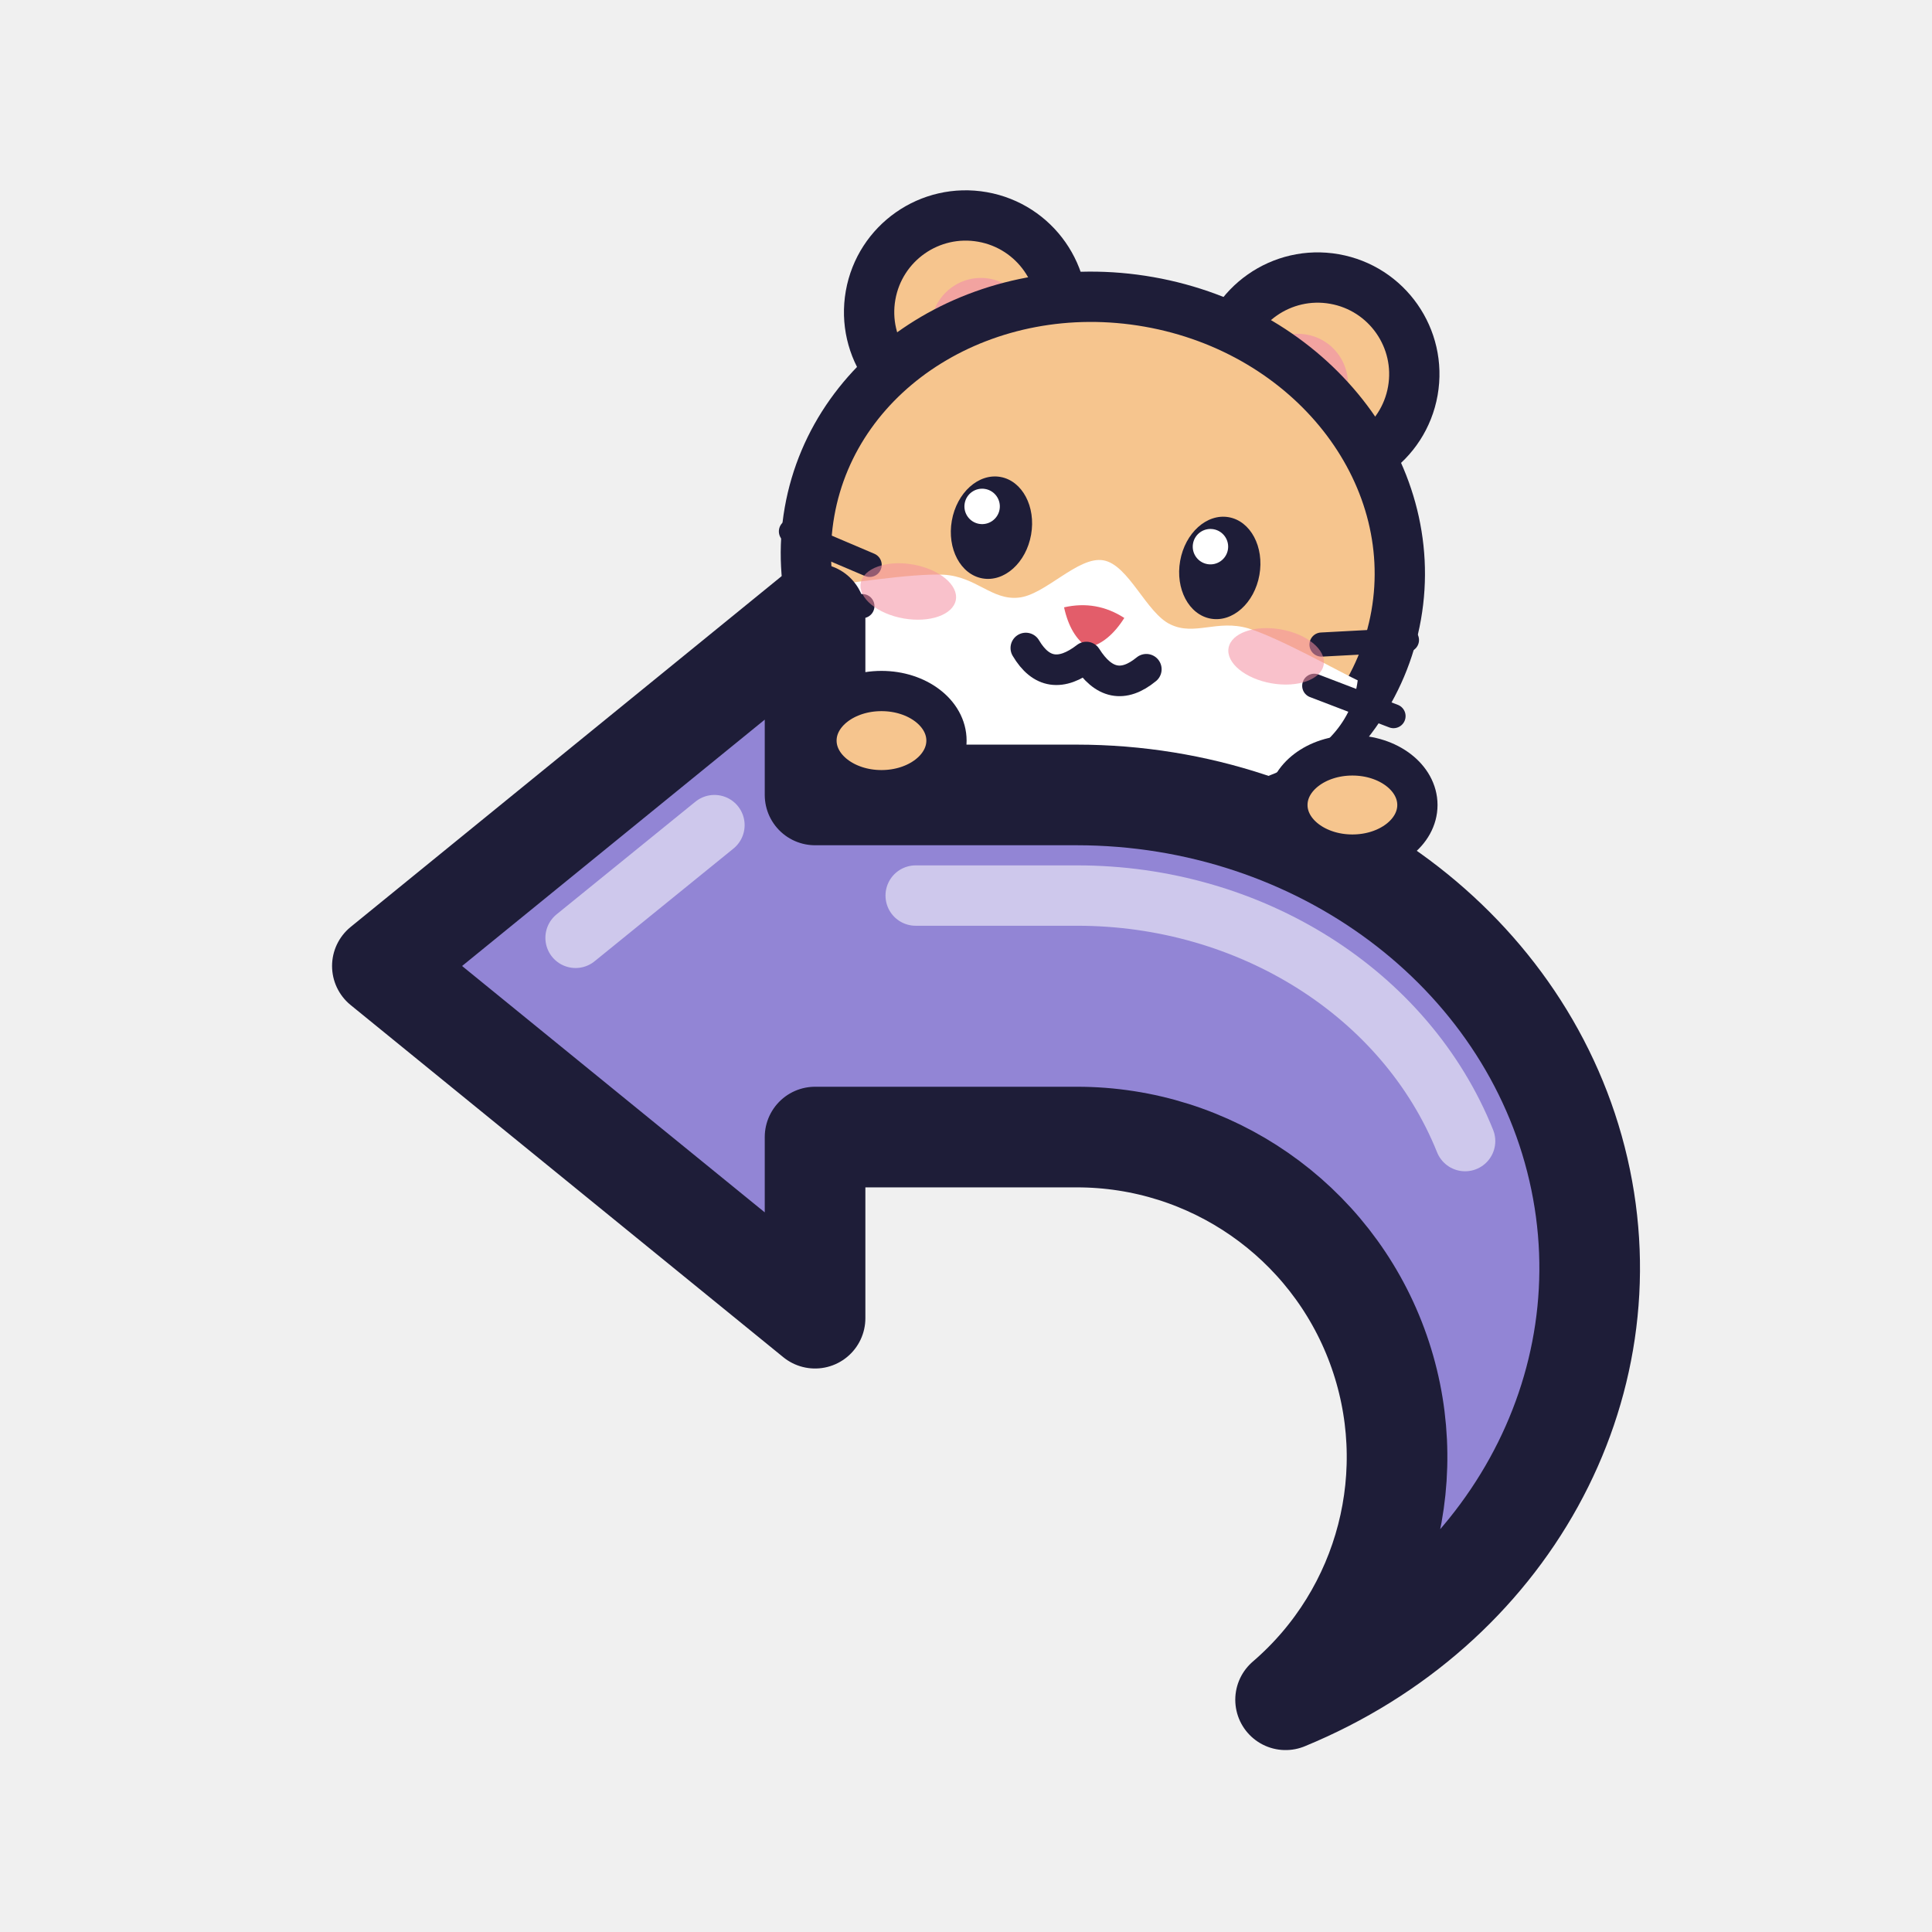
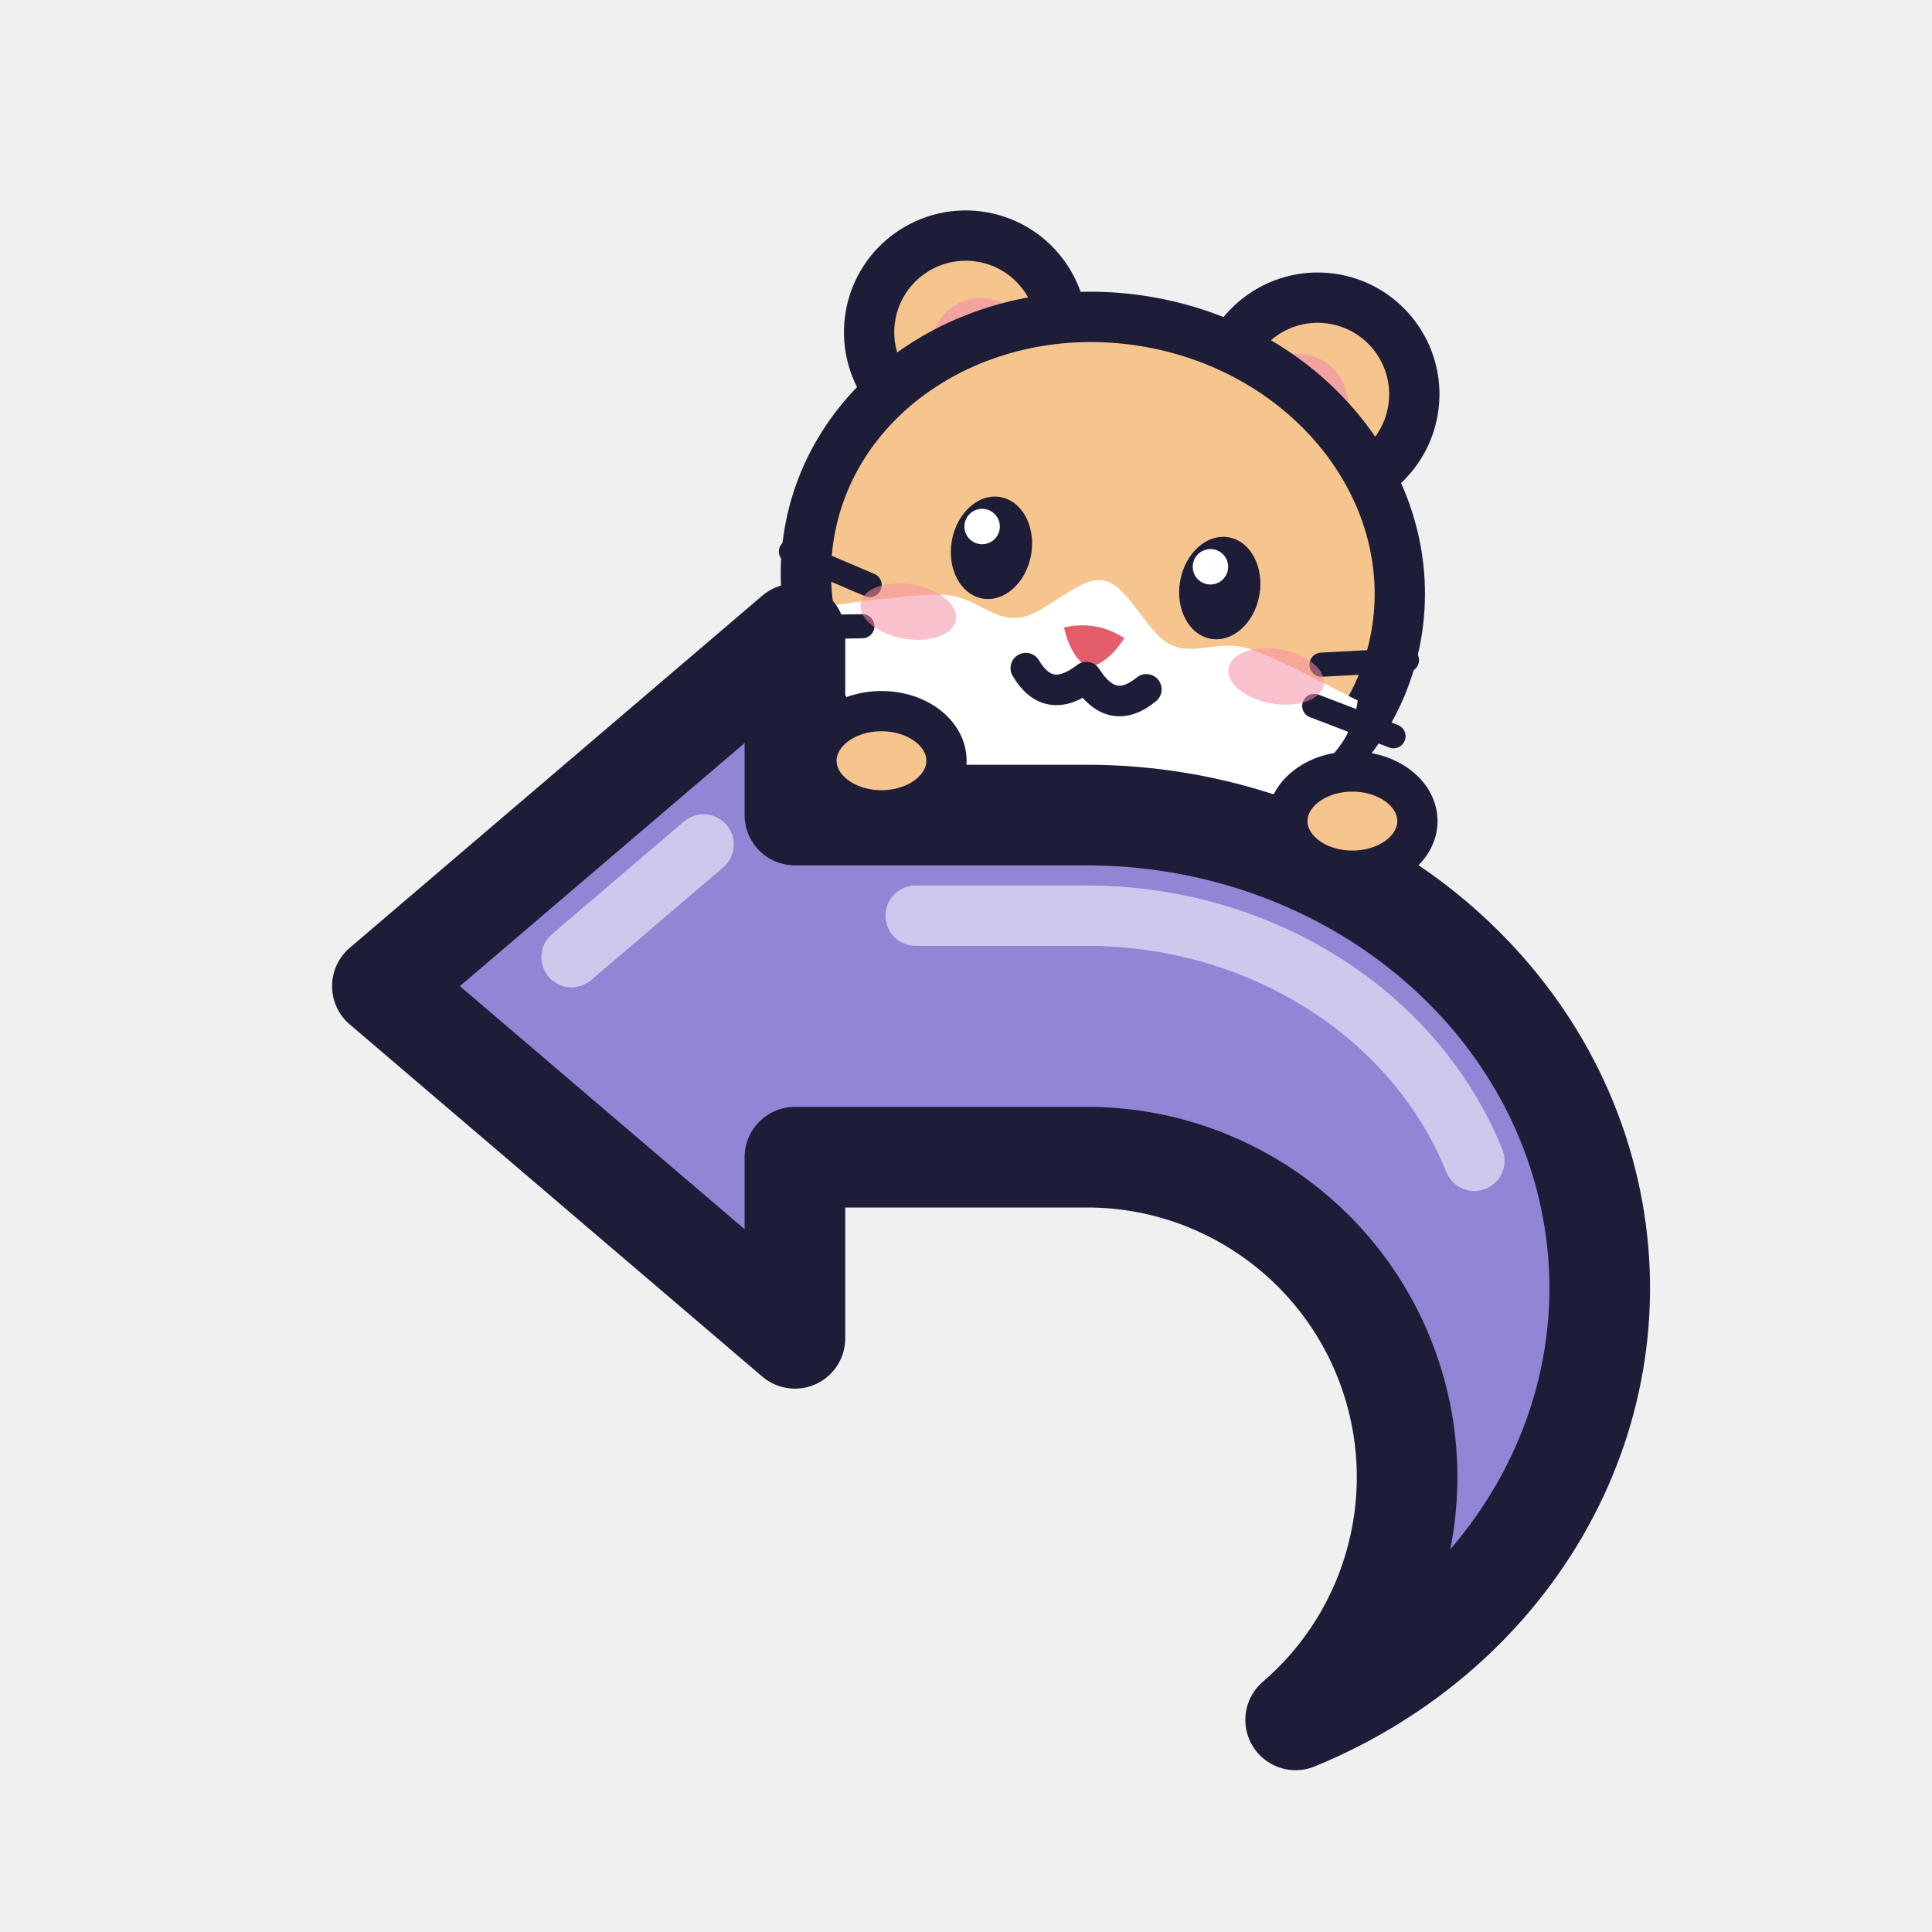
<svg xmlns="http://www.w3.org/2000/svg" width="48" height="48" viewBox="0 0 48 48">
  <g id="hamster">
-     <circle id="hm_ear0" cx="22.96" cy="8.44" r="2.4" fill="#F6C58E" stroke="#1E1D38" stroke-width="1.25" transform="rotate(10 27.4 14)" />
-     <circle id="hm_ear0_in" cx="23.4" cy="8.76" r="1.24" fill="#F2A3A0" transform="rotate(10 27.4 14)" />
-     <circle id="hm_ear1" cx="31.84" cy="8.44" r="2.4" fill="#F6C58E" stroke="#1E1D38" stroke-width="1.25" transform="rotate(10 27.4 14)" />
-     <circle id="hm_ear1_in" cx="31.4" cy="8.76" r="1.24" fill="#F2A3A0" transform="rotate(10 27.4 14)" />
-     <ellipse id="hm_head" cx="27.4" cy="14" rx="7.4" ry="6.6" fill="#F6C58E" stroke="#1E1D38" stroke-width="1.25" transform="rotate(10 27.4 14)" />
-     <path id="hm_muzzle" d="M20.66 15.76C21.14 15.63 22.76 15.06 23.56 14.96C24.36 14.87 24.84 15.38 25.48 15.2C26.12 15.03 26.76 13.92 27.4 13.92C28.04 13.92 28.68 15.03 29.32 15.2C29.96 15.38 30.44 14.87 31.24 14.96C32.04 15.06 33.66 15.63 34.14 15.76Q34.28 18.82 27.4 20.14Q20.52 18.82 20.66 15.76Z" fill="#FFFFFF" transform="rotate(10 27.4 14)" />
-     <ellipse id="hm_eye0" cx="24.52" cy="13.604" rx="1" ry="1.28" fill="#1E1D38" transform="rotate(10 27.4 14)" />
-     <circle id="hm_eye0_hl" cx="24.2" cy="13.124" r="0.44" fill="#FFFFFF" transform="rotate(10 27.4 14)" />
-     <ellipse id="hm_eye1" cx="30.28" cy="13.604" rx="1" ry="1.28" fill="#1E1D38" transform="rotate(10 27.4 14)" />
-     <circle id="hm_eye1_hl" cx="29.96" cy="13.124" r="0.44" fill="#FFFFFF" transform="rotate(10 27.4 14)" />
-     <path id="hm_nose" d="M26.64 15.24Q27.4 14.92 28.16 15.24Q27.88 15.92 27.4 16.12Q26.92 15.92 26.64 15.24Z" fill="#E35D6A" transform="rotate(10 27.4 14)" />
-     <path id="hm_mouth" d="M25.88 16.4Q26.6 17.24 27.4 16.36Q28.2 17.24 28.92 16.4" fill="none" stroke="#1E1D38" stroke-width="0.76" stroke-linecap="round" stroke-linejoin="round" transform="rotate(10 27.4 14)" />
-     <path id="hm_whisker_l0" d="M21.7 15.04L19.63 14.56" fill="none" stroke="#1E1D38" stroke-width="0.6" stroke-linecap="round" transform="rotate(10 27.4 14)" />
-     <path id="hm_whisker_r0" d="M33.1 15.04L35.17 14.56" fill="none" stroke="#1E1D38" stroke-width="0.6" stroke-linecap="round" transform="rotate(10 27.4 14)" />
-     <path id="hm_whisker_l1" d="M21.7 16.08L19.63 16.48" fill="none" stroke="#1E1D38" stroke-width="0.6" stroke-linecap="round" transform="rotate(10 27.4 14)" />
-     <path id="hm_whisker_r1" d="M33.1 16.08L35.17 16.48" fill="none" stroke="#1E1D38" stroke-width="0.6" stroke-linecap="round" transform="rotate(10 27.4 14)" />
-     <ellipse id="hm_blush0" cx="22.76" cy="15.524" rx="1.2" ry="0.68" fill="#F48FA0" fill-opacity="0.55" transform="rotate(10 27.4 14)" />
-     <ellipse id="hm_blush1" cx="32.04" cy="15.524" rx="1.2" ry="0.68" fill="#F48FA0" fill-opacity="0.55" transform="rotate(10 27.4 14)" />
+     <circle id="hm_ear0" cx="22.96" cy="8.94" r="2.4" fill="#F6C58E" stroke="#1E1D38" stroke-width="1.25" transform="rotate(10 27.4 14.5)" />
+     <circle id="hm_ear0_in" cx="23.4" cy="9.26" r="1.24" fill="#F2A3A0" transform="rotate(10 27.4 14.5)" />
+     <circle id="hm_ear1" cx="31.84" cy="8.94" r="2.4" fill="#F6C58E" stroke="#1E1D38" stroke-width="1.25" transform="rotate(10 27.4 14.5)" />
+     <circle id="hm_ear1_in" cx="31.4" cy="9.26" r="1.24" fill="#F2A3A0" transform="rotate(10 27.4 14.5)" />
+     <ellipse id="hm_head" cx="27.4" cy="14.5" rx="7.4" ry="6.6" fill="#F6C58E" stroke="#1E1D38" stroke-width="1.25" transform="rotate(10 27.4 14.5)" />
+     <path id="hm_muzzle" d="M20.66 16.26C21.14 16.13 22.76 15.56 23.56 15.46C24.36 15.37 24.84 15.88 25.48 15.7C26.12 15.53 26.76 14.42 27.4 14.42C28.04 14.42 28.68 15.53 29.32 15.7C29.96 15.88 30.44 15.37 31.24 15.46C32.04 15.56 33.66 16.13 34.14 16.26Q34.28 19.32 27.4 20.64Q20.52 19.32 20.66 16.26Z" fill="#FFFFFF" transform="rotate(10 27.4 14.5)" />
+     <ellipse id="hm_eye0" cx="24.52" cy="14.104" rx="1" ry="1.28" fill="#1E1D38" transform="rotate(10 27.4 14.5)" />
+     <circle id="hm_eye0_hl" cx="24.2" cy="13.624" r="0.44" fill="#FFFFFF" transform="rotate(10 27.4 14.5)" />
+     <ellipse id="hm_eye1" cx="30.28" cy="14.104" rx="1" ry="1.28" fill="#1E1D38" transform="rotate(10 27.4 14.5)" />
+     <circle id="hm_eye1_hl" cx="29.96" cy="13.624" r="0.44" fill="#FFFFFF" transform="rotate(10 27.4 14.5)" />
+     <path id="hm_nose" d="M26.64 15.74Q27.4 15.42 28.16 15.74Q27.88 16.42 27.4 16.62Q26.92 16.42 26.64 15.74Z" fill="#E35D6A" transform="rotate(10 27.4 14.5)" />
+     <path id="hm_mouth" d="M25.88 16.9Q26.6 17.74 27.4 16.86Q28.2 17.74 28.92 16.9" fill="none" stroke="#1E1D38" stroke-width="0.76" stroke-linecap="round" stroke-linejoin="round" transform="rotate(10 27.4 14.5)" />
+     <path id="hm_whisker_l0" d="M21.7 15.54L19.63 15.06" fill="none" stroke="#1E1D38" stroke-width="0.6" stroke-linecap="round" transform="rotate(10 27.4 14.5)" />
+     <path id="hm_whisker_r0" d="M33.1 15.54L35.17 15.06" fill="none" stroke="#1E1D38" stroke-width="0.6" stroke-linecap="round" transform="rotate(10 27.4 14.5)" />
+     <path id="hm_whisker_l1" d="M21.7 16.58L19.63 16.98" fill="none" stroke="#1E1D38" stroke-width="0.6" stroke-linecap="round" transform="rotate(10 27.4 14.5)" />
+     <path id="hm_whisker_r1" d="M33.1 16.58L35.17 16.98" fill="none" stroke="#1E1D38" stroke-width="0.6" stroke-linecap="round" transform="rotate(10 27.4 14.5)" />
+     <ellipse id="hm_blush0" cx="22.76" cy="16.024" rx="1.2" ry="0.68" fill="#F48FA0" fill-opacity="0.55" transform="rotate(10 27.4 14.5)" />
+     <ellipse id="hm_blush1" cx="32.04" cy="16.024" rx="1.2" ry="0.68" fill="#F48FA0" fill-opacity="0.55" transform="rotate(10 27.4 14.5)" />
  </g>
  <g id="object">
-     <path id="arrow" d="M9.5 24L20.25 15.25V19.75H26.75A12.75 11.75 0 0 1 31.94 42.23A7.95 7.95 0 0 0 26.75 28.25H20.25V32.75Z" fill="#9285D5" stroke="#1E1D38" stroke-width="2.5" stroke-linejoin="round" />
+     <path id="arrow" d="M9.5 24.5L19.75 15.75V20.25H27A12.75 11.75 0 0 1 32.19 42.73A7.95 7.95 0 0 0 27 28.75H19.75V33.25Z" fill="#9285D5" stroke="#1E1D38" stroke-width="2.5" stroke-linejoin="round" />
  </g>
  <g id="front">
-     <ellipse id="hm_paw0" cx="21.9" cy="18.4" rx="1.615" ry="1.232" fill="#F6C58E" stroke="#1E1D38" stroke-width="1" />
-     <ellipse id="hm_paw1" cx="33.6" cy="20" rx="1.615" ry="1.232" fill="#F6C58E" stroke="#1E1D38" stroke-width="1" />
+     <ellipse id="hm_paw0" cx="21.9" cy="18.9" rx="1.615" ry="1.232" fill="#F6C58E" stroke="#1E1D38" stroke-width="1" />
+     <ellipse id="hm_paw1" cx="33.6" cy="20.4" rx="1.615" ry="1.232" fill="#F6C58E" stroke="#1E1D38" stroke-width="1" />
  </g>
  <g id="glint">
-     <path id="arrow_gloss" d="M14.3 23.3L17.75 20.5M22.75 22.25H26.75A10.25 9.25 0 0 1 36.4 28.35" fill="none" stroke="#FFFFFF" stroke-width="1.5" stroke-opacity="0.55" stroke-linecap="round" />
+     <path id="arrow_gloss" d="M14.2 23.78L17.48 20.98M22.75 22.75H27A10.25 9.25 0 0 1 36.63 28.84" fill="none" stroke="#FFFFFF" stroke-width="1.5" stroke-opacity="0.55" stroke-linecap="round" />
  </g>
</svg>
